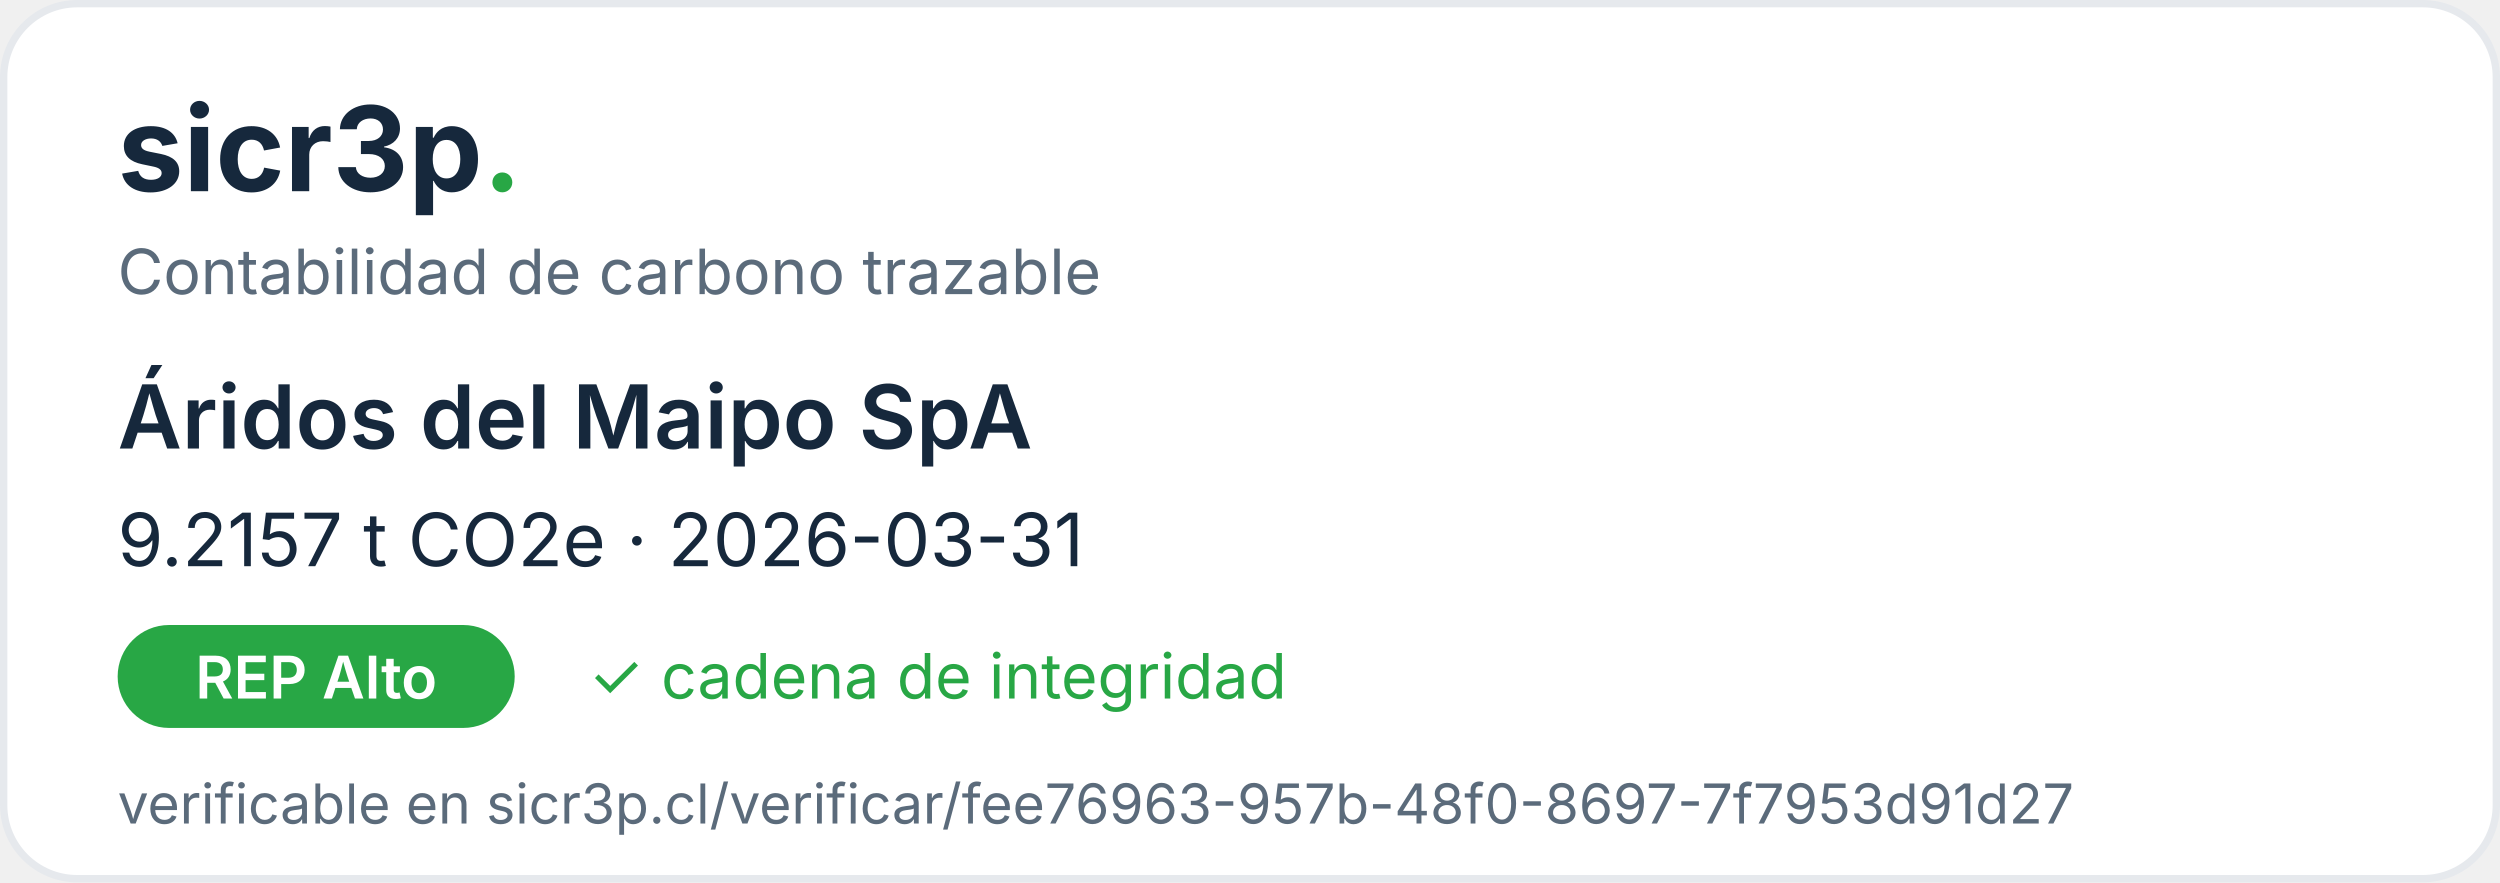
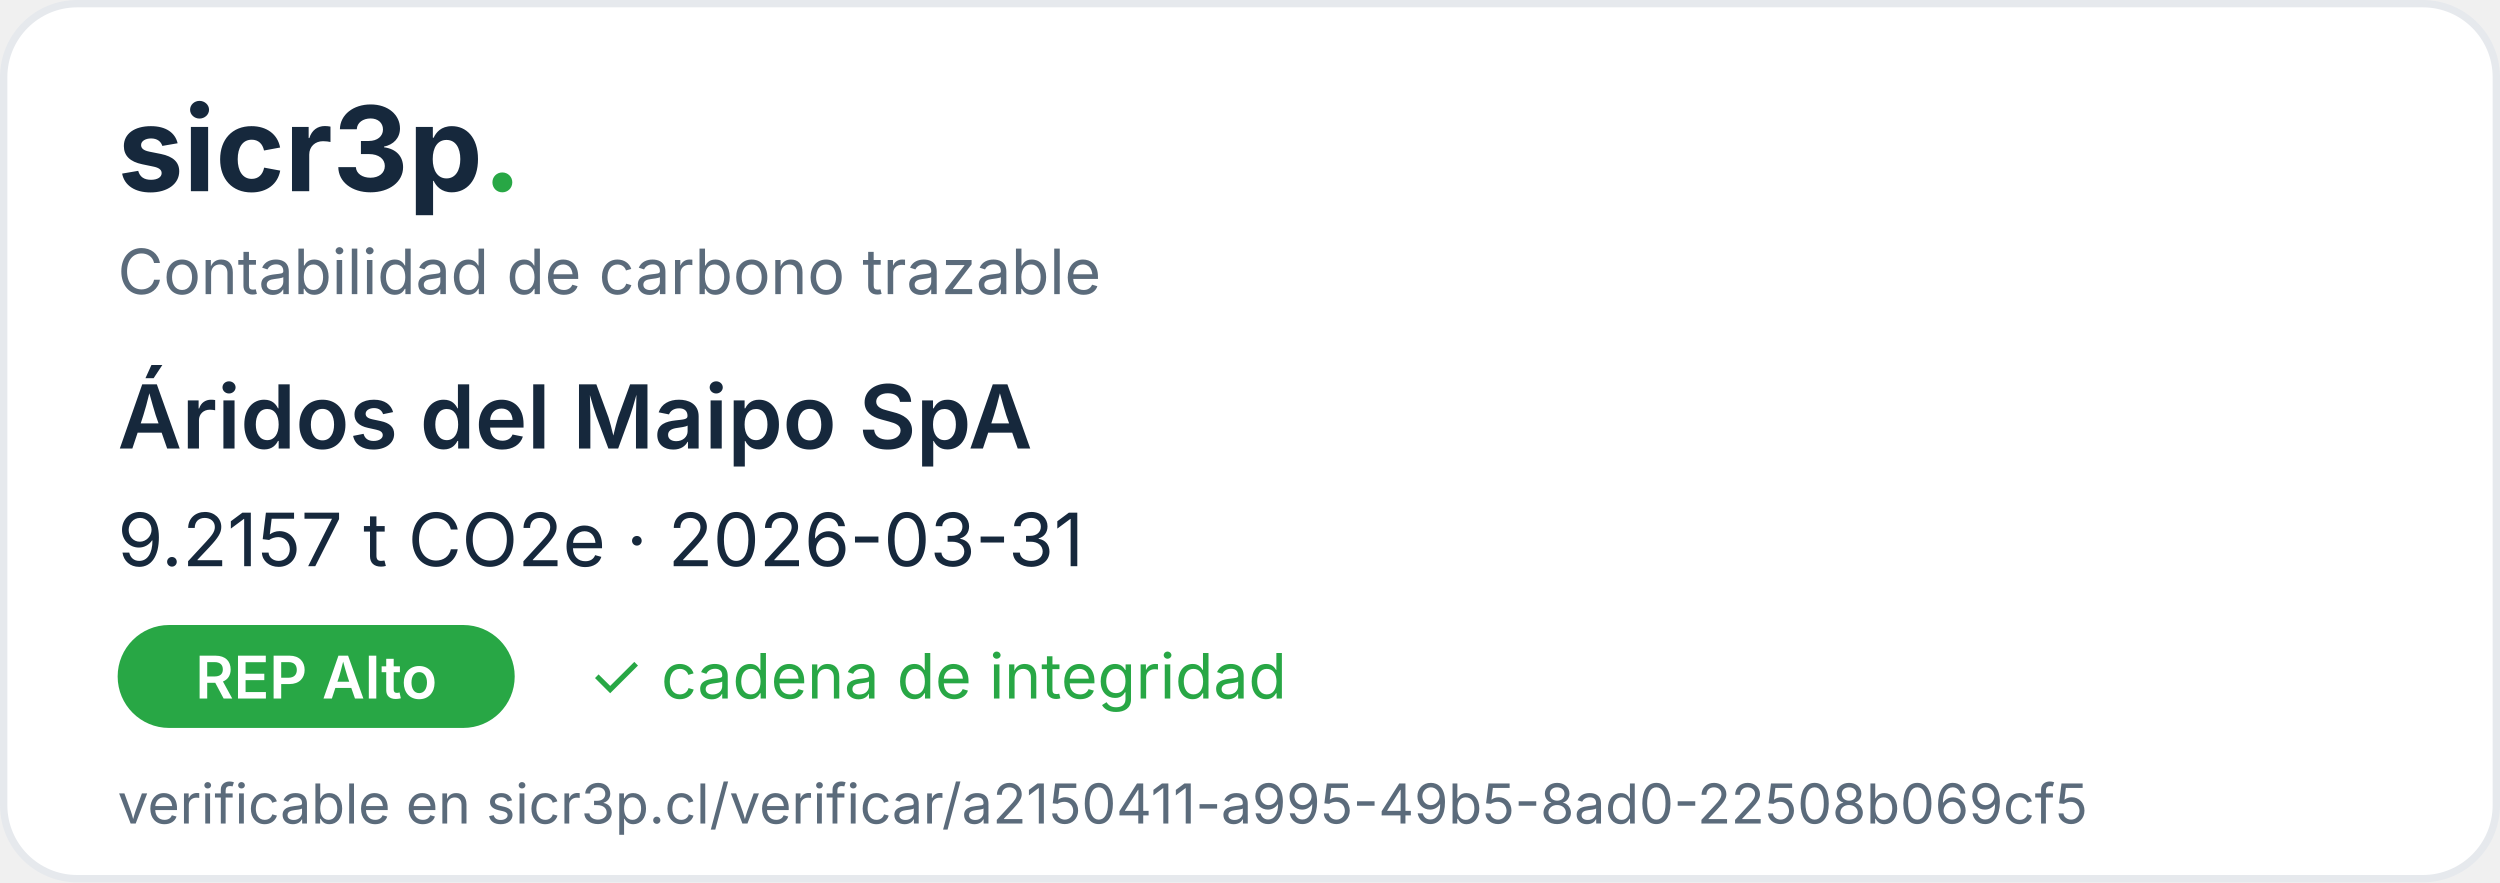
<svg xmlns="http://www.w3.org/2000/svg" width="340" height="120" viewBox="0 0 340 120" role="img" aria-label="Sello sicr3p de contabilidad de carbono trazable">
  <rect x="0.5" y="0.5" width="339" height="119" rx="10" fill="#ffffff" stroke="#e6e9ed" />
  <text x="16" y="26" font-family="Poppins, -apple-system, Segoe UI, sans-serif" font-size="16" font-weight="700" fill="#16283c">sicr3p<tspan fill="#28a745">.</tspan>
  </text>
  <text x="16" y="40" font-family="Poppins, -apple-system, Segoe UI, sans-serif" font-size="8.5" fill="#5b6b7b">Contabilidad de carbono trazable</text>
  <text x="16" y="61" font-family="Poppins, -apple-system, Segoe UI, sans-serif" font-size="12" font-weight="600" fill="#16283c">Áridos del Maipo SpA</text>
  <text x="16" y="77" font-family="Poppins, -apple-system, Segoe UI, sans-serif" font-size="10" fill="#16283c">9.2157 t CO2e · 2026-03-31</text>
  <rect x="16" y="85" width="54" height="14" rx="7" fill="#28a745" />
  <text x="43" y="95" text-anchor="middle" font-family="Poppins, -apple-system, Segoe UI, sans-serif" font-size="8" font-weight="600" fill="#ffffff">REP Alto</text>
  <text x="80" y="95" font-family="Poppins, -apple-system, Segoe UI, sans-serif" font-size="8.5" fill="#28a745">✓ cadena de integridad</text>
-   <text x="16" y="112" font-family="Poppins, -apple-system, Segoe UI, sans-serif" font-size="7.5" fill="#5b6b7b">verificable en sicr3p.cl/verificar/fee76963-957b-48f0-8697-7f7953d91d27</text>
+   <text x="16" y="112" font-family="Poppins, -apple-system, Segoe UI, sans-serif" font-size="7.5" fill="#5b6b7b">verificable en sicr3p.cl/verificar/a2150411-a995-49b5-8ad0-22508b069cf5</text>
</svg>
